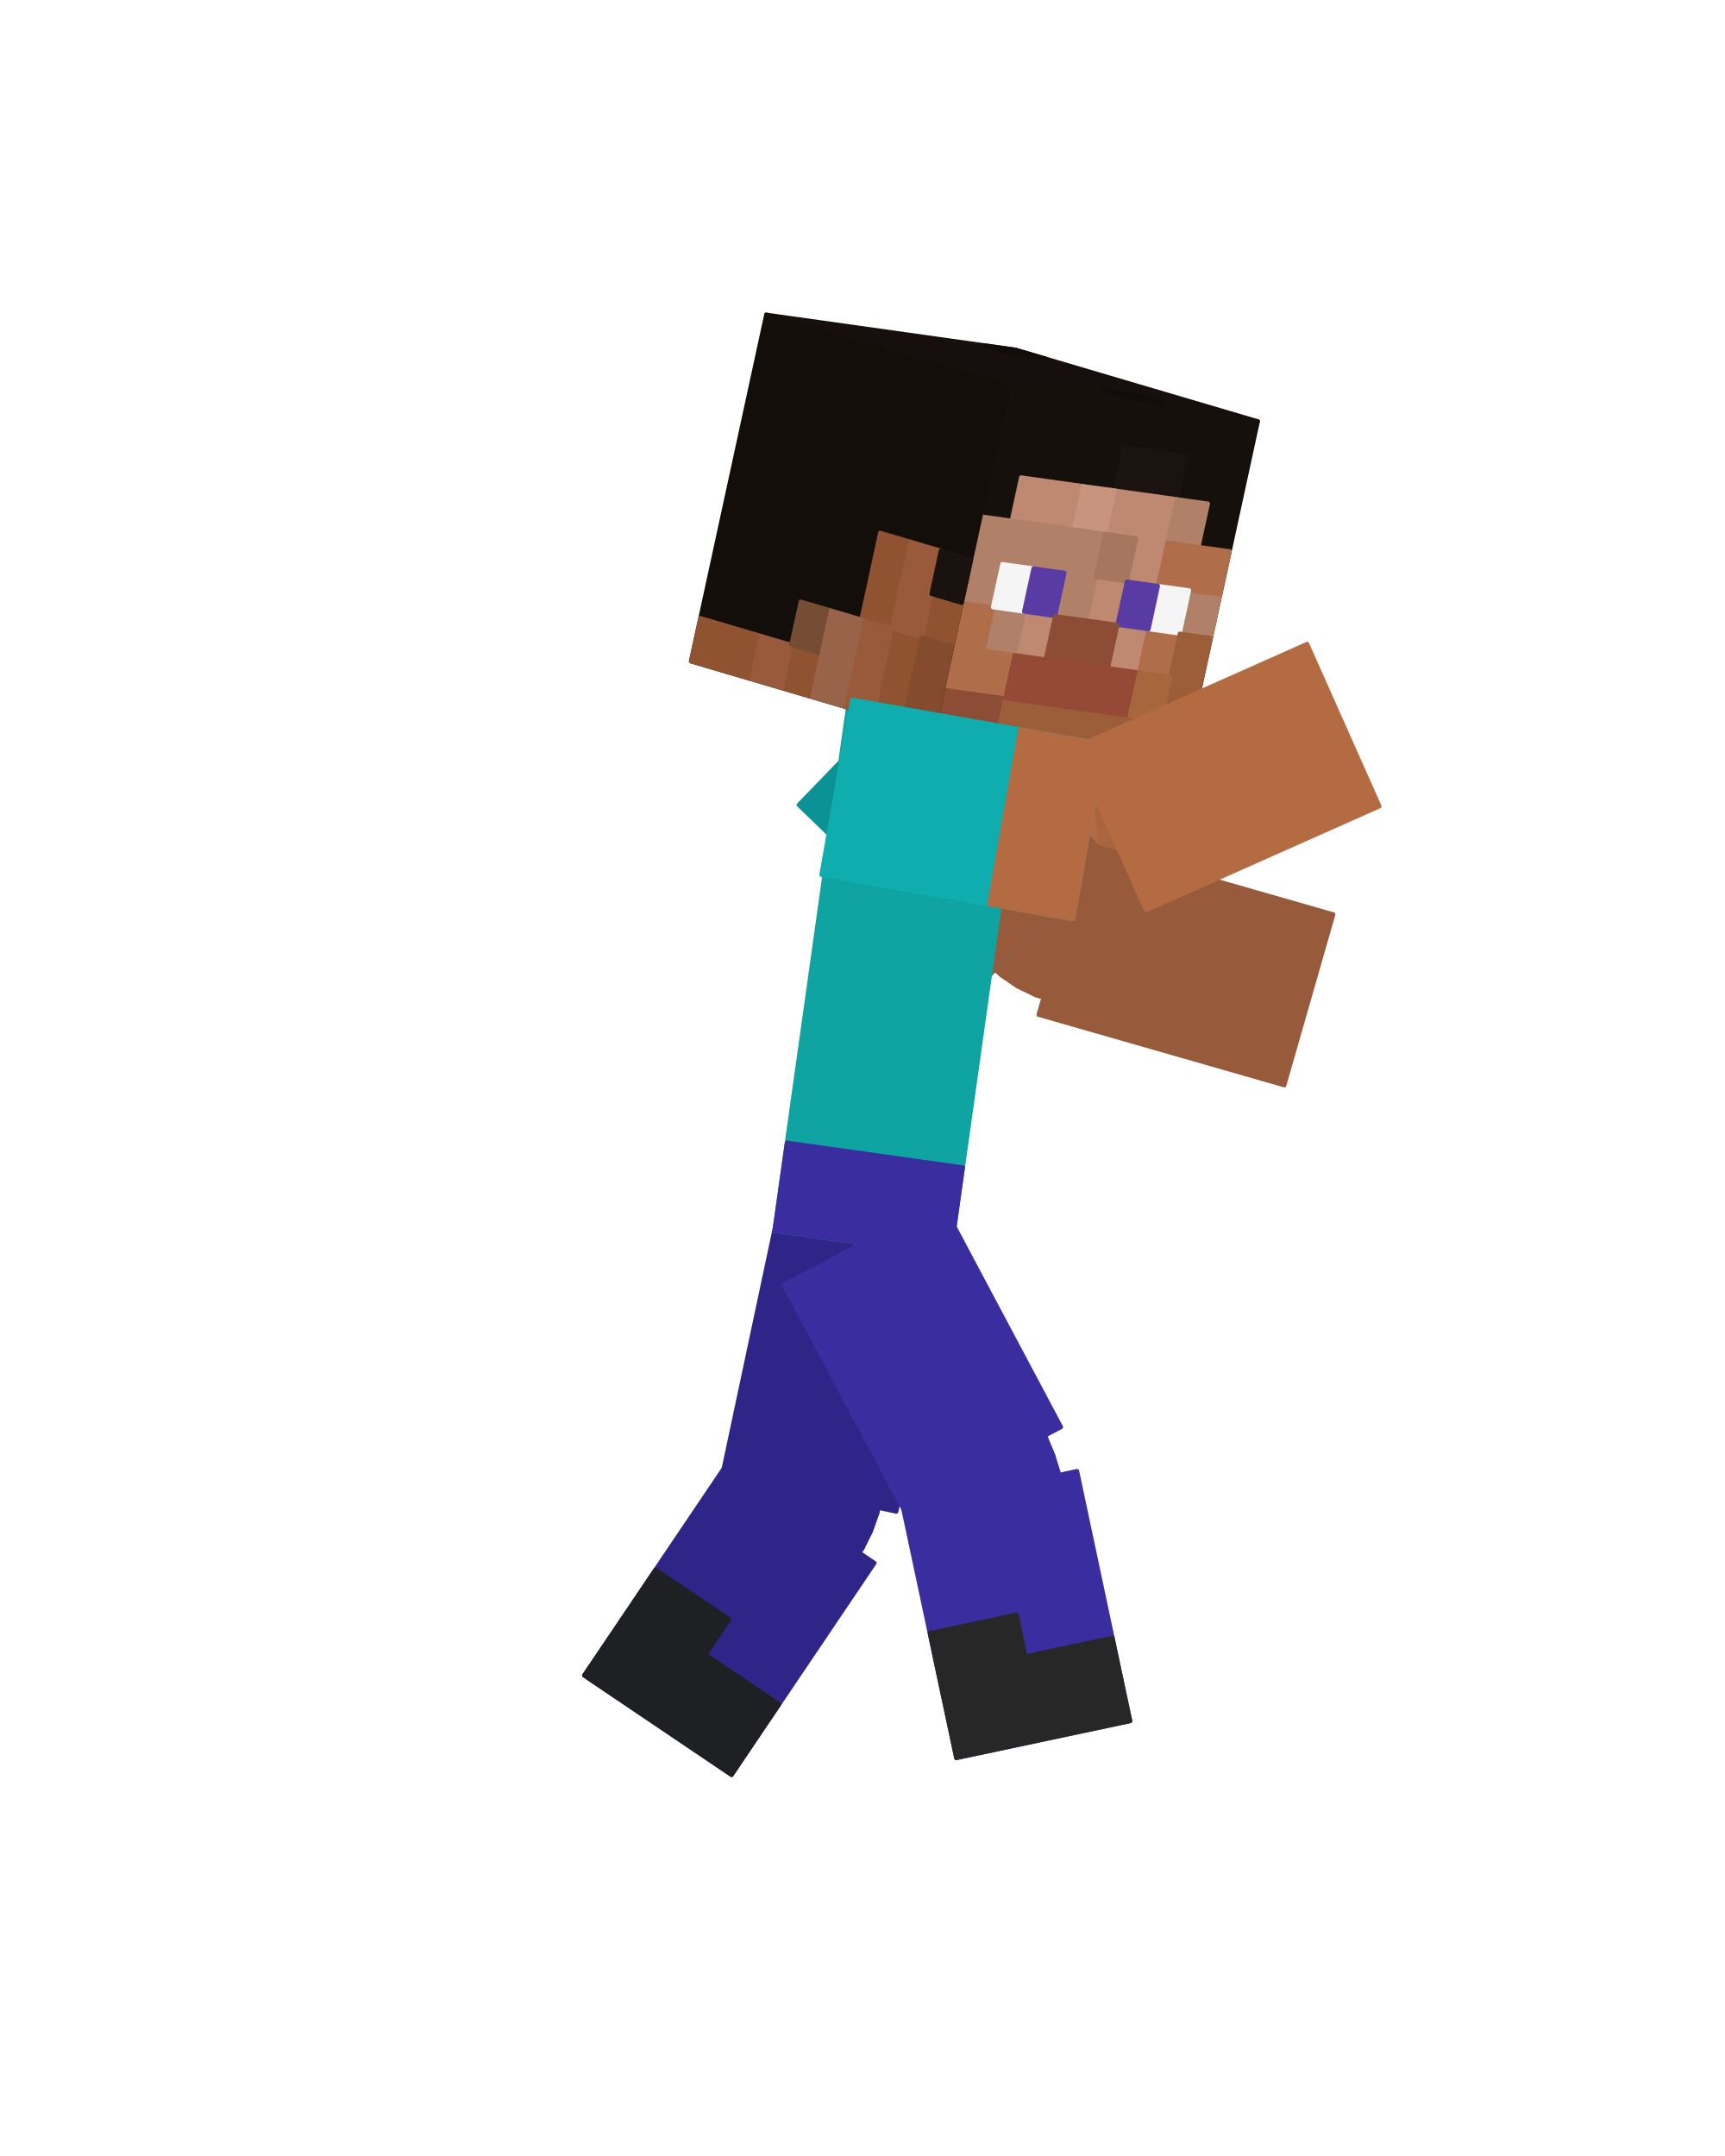
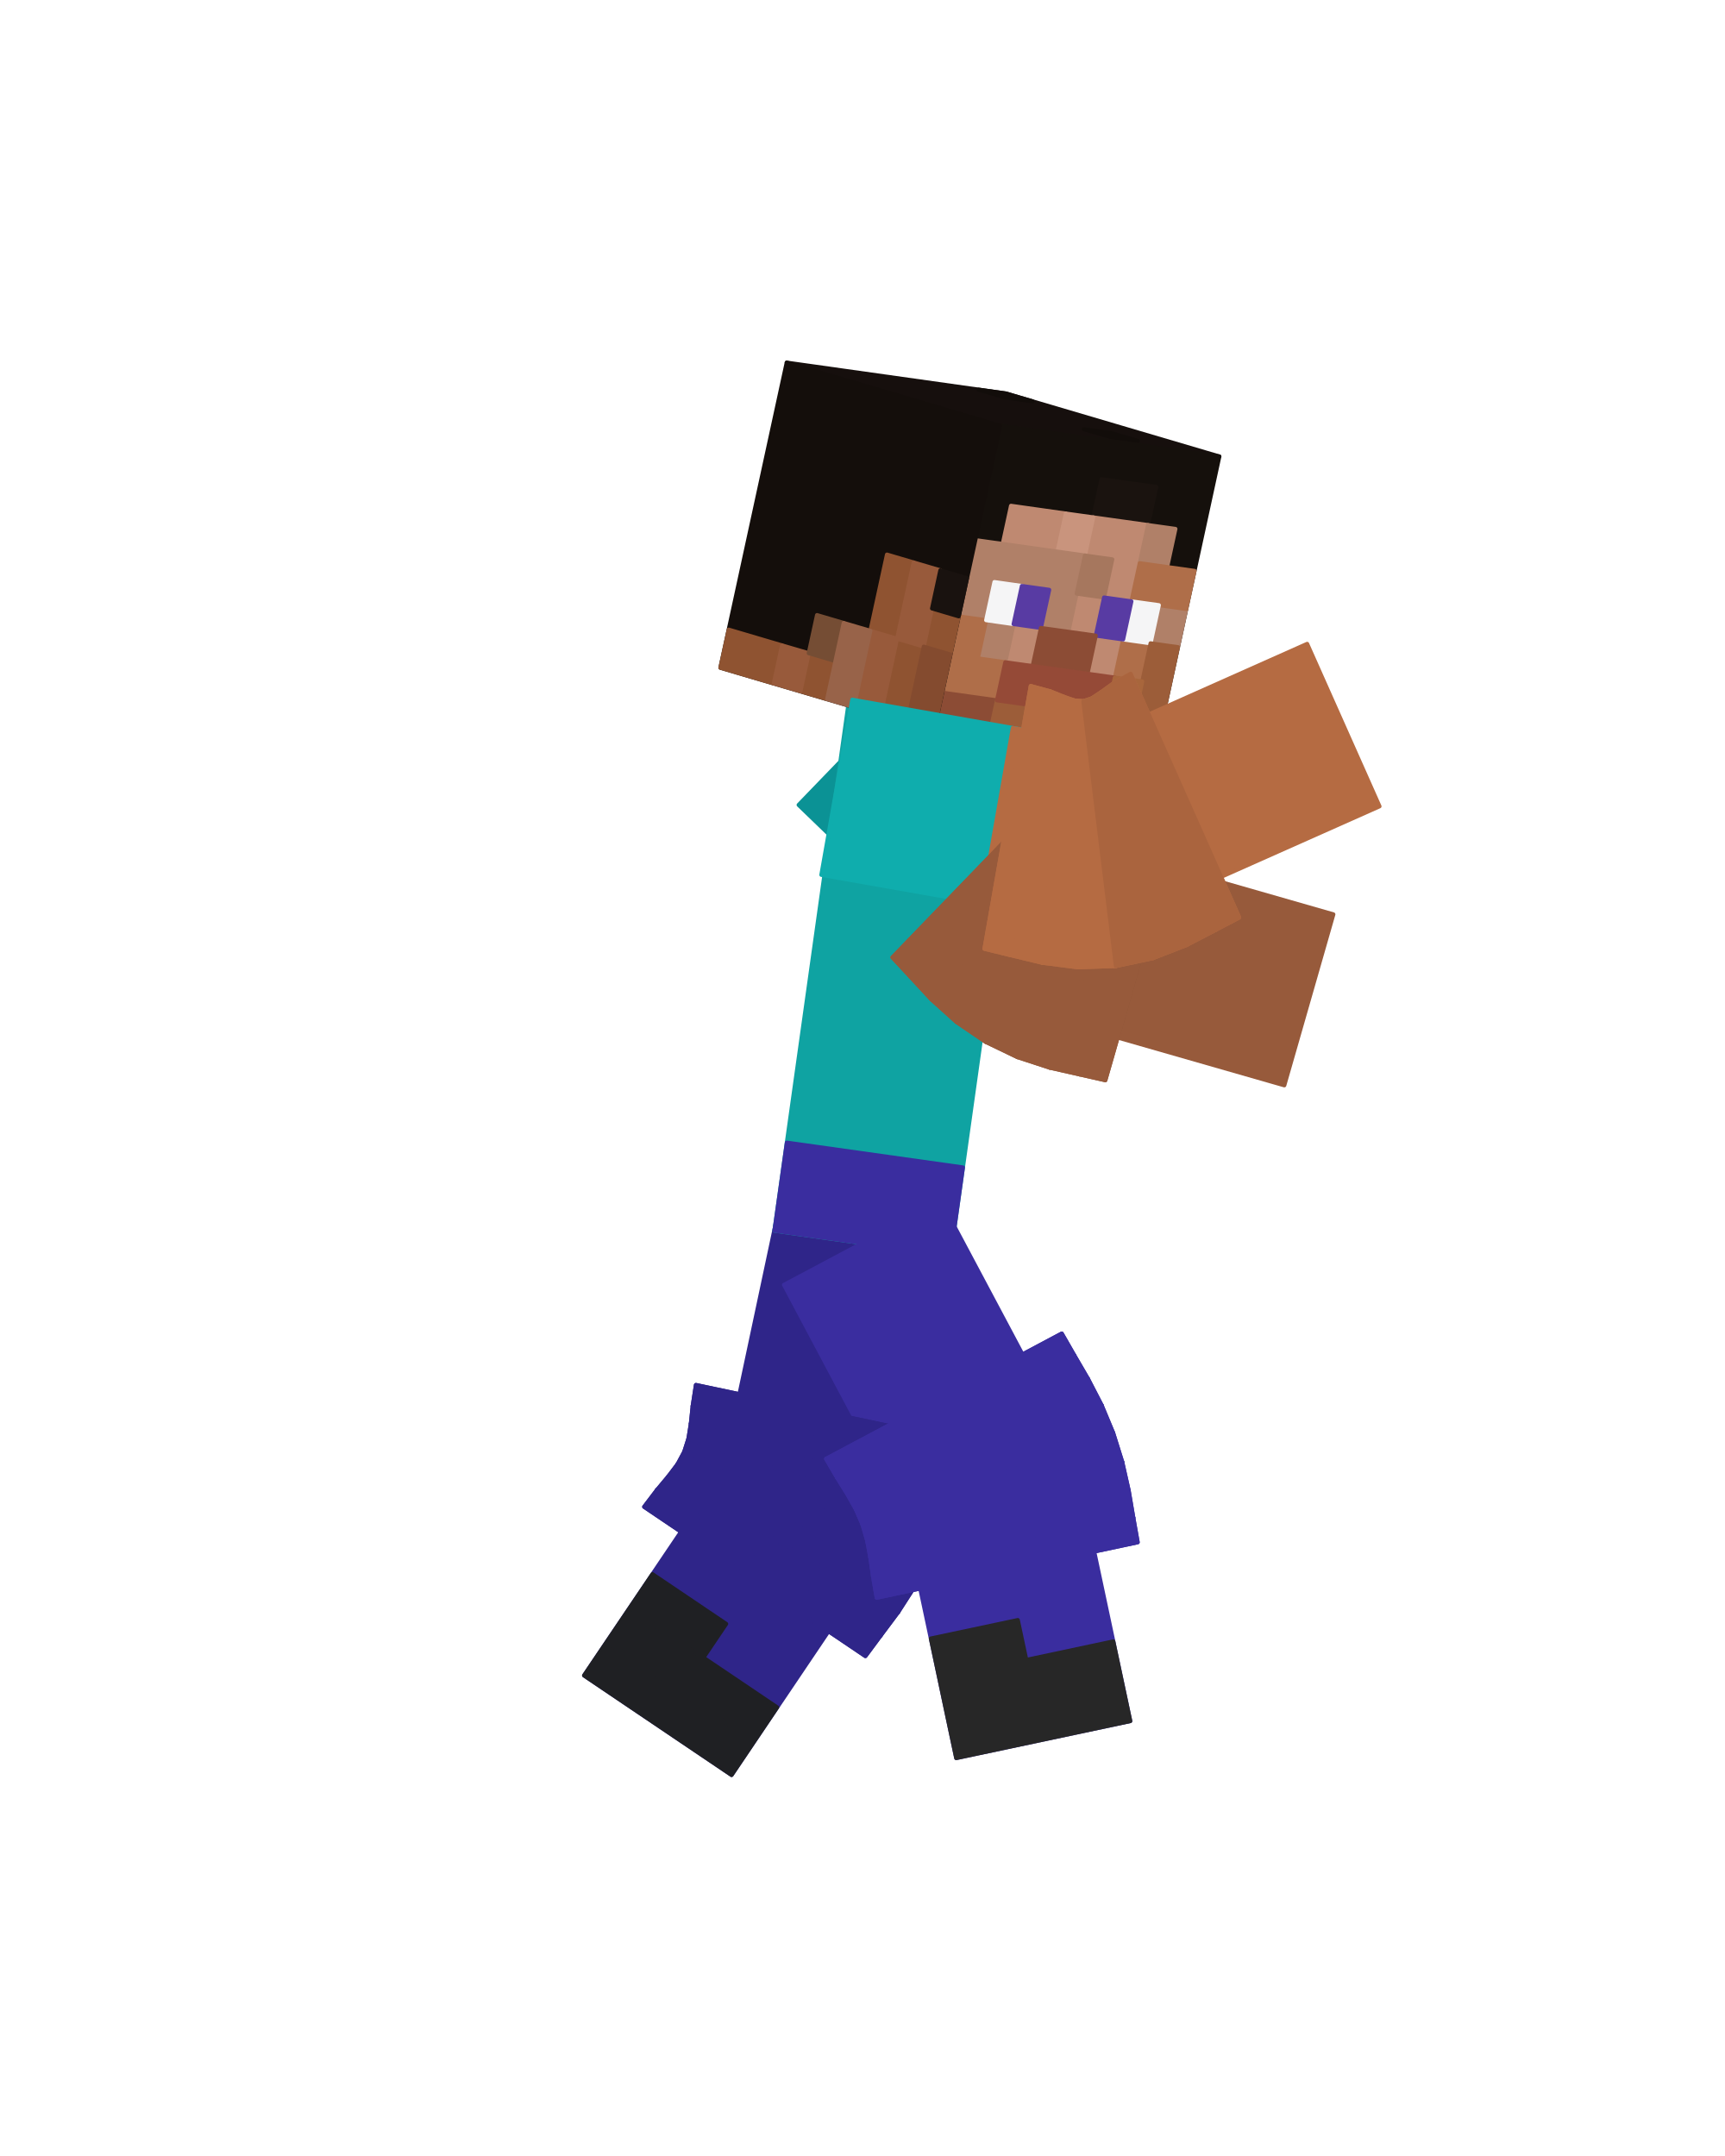
<svg xmlns="http://www.w3.org/2000/svg" viewBox="0 0 256 320" width="256" height="320" role="img" aria-labelledby="jump-fall-title">
  <g id="steve">
-     <g id="elbow-left" aria-label="Left elbow">
-       <g class="face" data-face="px">
-         <path fill="#975a3b" stroke="#975a3b" stroke-width=".6" stroke-linejoin="round" d="M157.39 124.34L143.09 139.16L144.64 140.83L158.63 125.72Z" />
-       </g>
-       <g class="face" data-face="px">
-         <path fill="#975a3b" stroke="#975a3b" stroke-width=".6" stroke-linejoin="round" d="M158.63 125.72L144.64 140.83L146.43 142.78L159.57 126.92Z" />
-       </g>
-       <g class="face" data-face="px">
-         <path fill="#975a3b" stroke="#975a3b" stroke-width=".6" stroke-linejoin="round" d="M159.57 126.92L146.43 142.78L148.56 144.71L160.42 127.87Z" />
-       </g>
-       <g class="face" data-face="px">
-         <path fill="#975a3b" stroke="#975a3b" stroke-width=".6" stroke-linejoin="round" d="M160.42 127.87L148.56 144.71L151.03 146.4L161.32 128.56Z" />
-       </g>
-       <g class="face" data-face="px">
-         <path fill="#8d5437" stroke="#8d5437" stroke-width=".6" stroke-linejoin="round" d="M161.32 128.56L151.03 146.4L153.72 147.69L162.38 129.01Z" />
-       </g>
-       <g class="face" data-face="px">
-         <path fill="#8d5437" stroke="#8d5437" stroke-width=".6" stroke-linejoin="round" d="M162.38 129.01L153.72 147.69L156.46 148.57L163.63 129.27Z" />
-       </g>
-       <g class="face" data-face="px">
-         <path fill="#8d5437" stroke="#8d5437" stroke-width=".6" stroke-linejoin="round" d="M163.63 129.27L156.46 148.57L159.04 149.15L165.13 129.48Z" />
-       </g>
-       <g class="face" data-face="px">
-         <path fill="#8d5437" stroke="#8d5437" stroke-width=".6" stroke-linejoin="round" d="M165.13 129.48L159.04 149.15L161.27 149.65L166.94 129.86Z" />
-       </g>
-       <g class="face" data-face="nx">
-         <path fill="#975a3b" stroke="#975a3b" stroke-width=".6" stroke-linejoin="round" d="M143.09 139.16L144.64 140.83L158.63 125.72L157.39 124.34Z" />
-       </g>
-       <g class="face" data-face="nx">
-         <path fill="#975a3b" stroke="#975a3b" stroke-width=".6" stroke-linejoin="round" d="M144.64 140.83L146.43 142.78L159.57 126.92L158.63 125.72Z" />
-       </g>
-       <g class="face" data-face="nx">
-         <path fill="#975a3b" stroke="#975a3b" stroke-width=".6" stroke-linejoin="round" d="M146.43 142.78L148.56 144.71L160.42 127.87L159.57 126.92Z" />
-       </g>
-       <g class="face" data-face="nx">
-         <path fill="#975a3b" stroke="#975a3b" stroke-width=".6" stroke-linejoin="round" d="M148.56 144.71L151.03 146.4L161.32 128.56L160.42 127.87Z" />
-       </g>
-       <g class="face" data-face="nx">
-         <path fill="#975a3b" stroke="#975a3b" stroke-width=".6" stroke-linejoin="round" d="M151.03 146.4L153.72 147.69L162.38 129.01L161.32 128.56Z" />
-       </g>
-       <g class="face" data-face="nx">
-         <path fill="#975a3b" stroke="#975a3b" stroke-width=".6" stroke-linejoin="round" d="M153.72 147.69L156.46 148.57L163.63 129.27L162.38 129.01Z" />
-       </g>
-       <g class="face" data-face="nx">
-         <path fill="#975a3b" stroke="#975a3b" stroke-width=".6" stroke-linejoin="round" d="M156.46 148.57L159.04 149.15L165.13 129.48L163.63 129.27Z" />
-       </g>
-       <g class="face" data-face="nx">
-         <path fill="#975a3b" stroke="#975a3b" stroke-width=".6" stroke-linejoin="round" d="M159.04 149.15L161.27 149.65L166.94 129.86L165.13 129.48Z" />
-       </g>
-     </g>
-     <g id="knee-left" aria-label="Left knee">
-       <g class="face" data-face="px">
-         <path fill="#2f2589" stroke="#2f2589" stroke-width=".6" stroke-linejoin="round" d="M131.55 217.31L111.41 213.02L111.12 214.9L131.19 219.51Z" />
-       </g>
-       <g class="face" data-face="px">
-         <path fill="#2f2589" stroke="#2f2589" stroke-width=".6" stroke-linejoin="round" d="M131.19 219.51L111.12 214.9L110.94 216.52L130.79 222Z" />
-       </g>
-       <g class="face" data-face="px">
-         <path fill="#2f2589" stroke="#2f2589" stroke-width=".6" stroke-linejoin="round" d="M130.79 222L110.94 216.52L110.7 217.94L130.17 224.63Z" />
-       </g>
-       <g class="face" data-face="px">
-         <path fill="#2f2589" stroke="#2f2589" stroke-width=".6" stroke-linejoin="round" d="M130.17 224.63L110.7 217.94L110.29 219.21L129.24 227.26Z" />
-       </g>
-       <g class="face" data-face="px">
-         <path fill="#2f2589" stroke="#2f2589" stroke-width=".6" stroke-linejoin="round" d="M129.24 227.26L110.29 219.21L109.66 220.39L128 229.75Z" />
-       </g>
-       <g class="face" data-face="px">
-         <path fill="#2f2589" stroke="#2f2589" stroke-width=".6" stroke-linejoin="round" d="M128 229.75L109.66 220.39L108.8 221.55L126.53 232.02Z" />
-       </g>
-       <g class="face" data-face="px">
-         <path fill="#2f2589" stroke="#2f2589" stroke-width=".6" stroke-linejoin="round" d="M126.53 232.02L108.8 221.55L107.76 222.8L125.02 234.04Z" />
-       </g>
-       <g class="face" data-face="px">
-         <path fill="#2f2589" stroke="#2f2589" stroke-width=".6" stroke-linejoin="round" d="M125.02 234.04L107.76 222.8L106.62 224.32L123.69 235.83Z" />
-       </g>
-       <g class="face" data-face="nx">
-         <path fill="#2f2589" stroke="#2f2589" stroke-width=".6" stroke-linejoin="round" d="M111.12 214.9L110.94 216.52L130.79 222L131.19 219.51Z" />
-       </g>
-       <g class="face" data-face="nx">
-         <path fill="#2f2589" stroke="#2f2589" stroke-width=".6" stroke-linejoin="round" d="M110.94 216.52L110.7 217.94L130.17 224.63L130.79 222Z" />
-       </g>
-       <g class="face" data-face="nx">
-         <path fill="#2f2589" stroke="#2f2589" stroke-width=".6" stroke-linejoin="round" d="M110.7 217.94L110.29 219.21L129.24 227.26L130.17 224.63Z" />
-       </g>
-       <g class="face" data-face="nx">
-         <path fill="#2f2589" stroke="#2f2589" stroke-width=".6" stroke-linejoin="round" d="M110.29 219.21L109.66 220.39L128 229.75L129.24 227.26Z" />
-       </g>
-       <g class="face" data-face="nx">
-         <path fill="#2f2589" stroke="#2f2589" stroke-width=".6" stroke-linejoin="round" d="M109.66 220.39L108.8 221.55L126.53 232.02L128 229.75Z" />
-       </g>
-       <g class="face" data-face="nx">
-         <path fill="#2f2589" stroke="#2f2589" stroke-width=".6" stroke-linejoin="round" d="M108.8 221.55L107.76 222.8L125.02 234.04L126.53 232.02Z" />
-       </g>
-       <g class="face" data-face="nx">
-         <path fill="#2f2589" stroke="#2f2589" stroke-width=".6" stroke-linejoin="round" d="M107.76 222.8L106.62 224.32L123.69 235.83L125.02 234.04Z" />
-       </g>
-       <g class="face" data-face="nx">
-         <path fill="#2f2589" stroke="#2f2589" stroke-width=".6" stroke-linejoin="round" d="M111.41 213.02L111.12 214.9L131.19 219.51L131.55 217.31Z" />
-       </g>
-     </g>
-     <g id="knee-right" aria-label="Right knee">
-       <g class="face" data-face="px">
-         <path fill="#3a2d9f" stroke="#3a2d9f" stroke-width=".6" stroke-linejoin="round" d="M151.81 207.35L133.63 217.01L134.6 218.69L152.9 209.24Z" />
-       </g>
-       <g class="face" data-face="px">
-         <path fill="#3a2d9f" stroke="#3a2d9f" stroke-width=".6" stroke-linejoin="round" d="M152.9 209.24L134.6 218.69L135.52 220.17L154.11 211.31Z" />
-       </g>
-       <g class="face" data-face="px">
-         <path fill="#3a2d9f" stroke="#3a2d9f" stroke-width=".6" stroke-linejoin="round" d="M154.11 211.31L135.52 220.17L136.31 221.58L155.27 213.55Z" />
-       </g>
-       <g class="face" data-face="px">
-         <path fill="#3a2d9f" stroke="#3a2d9f" stroke-width=".6" stroke-linejoin="round" d="M155.27 213.55L136.31 221.58L136.92 222.99L156.27 215.94Z" />
-       </g>
-       <g class="face" data-face="px">
-         <path fill="#3a2d9f" stroke="#3a2d9f" stroke-width=".6" stroke-linejoin="round" d="M156.27 215.94L136.92 222.99L137.35 224.46L157.04 218.42Z" />
-       </g>
-       <g class="face" data-face="px">
-         <path fill="#3a2d9f" stroke="#3a2d9f" stroke-width=".6" stroke-linejoin="round" d="M157.04 218.42L137.35 224.46L137.66 226.04L157.59 220.88Z" />
-       </g>
-       <g class="face" data-face="px">
-         <path fill="#3a2d9f" stroke="#3a2d9f" stroke-width=".6" stroke-linejoin="round" d="M157.59 220.88L137.66 226.04L137.91 227.76L157.99 223.24Z" />
-       </g>
-       <g class="face" data-face="px">
-         <path fill="#3a2d9f" stroke="#3a2d9f" stroke-width=".6" stroke-linejoin="round" d="M157.99 223.24L137.91 227.76L138.24 229.68L158.38 225.39Z" />
-       </g>
-       <g class="face" data-face="nx">
-         <path fill="#3a2d9f" stroke="#3a2d9f" stroke-width=".6" stroke-linejoin="round" d="M133.63 217.01L134.6 218.69L152.9 209.24L151.81 207.35Z" />
-       </g>
-       <g class="face" data-face="nx">
-         <path fill="#3a2d9f" stroke="#3a2d9f" stroke-width=".6" stroke-linejoin="round" d="M134.6 218.69L135.52 220.17L154.11 211.31L152.9 209.24Z" />
-       </g>
-       <g class="face" data-face="nx">
-         <path fill="#3a2d9f" stroke="#3a2d9f" stroke-width=".6" stroke-linejoin="round" d="M135.52 220.17L136.31 221.58L155.27 213.55L154.11 211.31Z" />
-       </g>
-       <g class="face" data-face="nx">
-         <path fill="#3a2d9f" stroke="#3a2d9f" stroke-width=".6" stroke-linejoin="round" d="M136.31 221.58L136.92 222.99L156.27 215.94L155.27 213.55Z" />
-       </g>
-       <g class="face" data-face="nx">
-         <path fill="#3a2d9f" stroke="#3a2d9f" stroke-width=".6" stroke-linejoin="round" d="M136.92 222.99L137.35 224.46L157.04 218.42L156.27 215.94Z" />
-       </g>
-       <g class="face" data-face="nx">
-         <path fill="#3a2d9f" stroke="#3a2d9f" stroke-width=".6" stroke-linejoin="round" d="M137.35 224.46L137.66 226.04L157.59 220.88L157.04 218.42Z" />
-       </g>
-       <g class="face" data-face="nx">
-         <path fill="#3a2d9f" stroke="#3a2d9f" stroke-width=".6" stroke-linejoin="round" d="M137.66 226.04L137.91 227.76L157.99 223.24L157.59 220.88Z" />
-       </g>
-       <g class="face" data-face="nx">
-         <path fill="#3a2d9f" stroke="#3a2d9f" stroke-width=".6" stroke-linejoin="round" d="M137.91 227.76L138.24 229.68L158.38 225.39L157.99 223.24Z" />
-       </g>
-     </g>
-     <g id="elbow-right" aria-label="Right elbow">
-       <g class="face" data-face="px">
-         <path fill="#b56b42" stroke="#b56b42" stroke-width=".6" stroke-linejoin="round" d="M156.85 112.15L153.27 132.43L155.54 132.99L158.59 112.63Z" />
-       </g>
-       <g class="face" data-face="px">
-         <path fill="#b56b42" stroke="#b56b42" stroke-width=".6" stroke-linejoin="round" d="M158.59 112.63L155.54 132.99L158.23 133.65L159.91 113.13Z" />
-       </g>
-       <g class="face" data-face="px">
-         <path fill="#b56b42" stroke="#b56b42" stroke-width=".6" stroke-linejoin="round" d="M159.91 113.13L158.23 133.65L161.26 134.05L160.99 113.46Z" />
-       </g>
-       <g class="face" data-face="px">
-         <path fill="#b56b42" stroke="#b56b42" stroke-width=".6" stroke-linejoin="round" d="M160.99 113.46L161.26 134.05L164.44 133.95L161.93 113.51Z" />
-       </g>
-       <g class="face" data-face="px">
-         <path fill="#b56b42" stroke="#b56b42" stroke-width=".6" stroke-linejoin="round" d="M161.93 113.51L164.44 133.95L167.55 133.28L162.83 113.23Z" />
-       </g>
-       <g class="face" data-face="px">
-         <path fill="#b56b42" stroke="#b56b42" stroke-width=".6" stroke-linejoin="round" d="M162.83 113.23L167.55 133.28L170.39 132.16L163.79 112.65Z" />
-       </g>
-       <g class="face" data-face="px">
-         <path fill="#b56b42" stroke="#b56b42" stroke-width=".6" stroke-linejoin="round" d="M163.79 112.65L170.39 132.16L172.85 130.86L164.95 111.85Z" />
-       </g>
-       <g class="face" data-face="px">
-         <path fill="#b56b42" stroke="#b56b42" stroke-width=".6" stroke-linejoin="round" d="M164.95 111.85L172.85 130.86L174.91 129.78L166.53 110.97Z" />
-       </g>
-       <g class="face" data-face="nx">
-         <path fill="#b56b42" stroke="#b56b42" stroke-width=".6" stroke-linejoin="round" d="M153.27 132.43L155.54 132.99L158.59 112.63L156.85 112.15Z" />
-       </g>
-       <g class="face" data-face="nx">
-         <path fill="#b56b42" stroke="#b56b42" stroke-width=".6" stroke-linejoin="round" d="M155.54 132.99L158.23 133.65L159.91 113.13L158.59 112.63Z" />
-       </g>
-       <g class="face" data-face="nx">
-         <path fill="#b56b42" stroke="#b56b42" stroke-width=".6" stroke-linejoin="round" d="M158.23 133.65L161.26 134.05L160.99 113.46L159.91 113.13Z" />
-       </g>
-       <g class="face" data-face="nx">
-         <path fill="#b56b42" stroke="#b56b42" stroke-width=".6" stroke-linejoin="round" d="M161.26 134.05L164.44 133.95L161.93 113.51L160.99 113.46Z" />
-       </g>
-       <g class="face" data-face="nx">
-         <path fill="#aa643e" stroke="#aa643e" stroke-width=".6" stroke-linejoin="round" d="M164.44 133.95L167.55 133.28L162.83 113.23L161.93 113.51Z" />
-       </g>
-       <g class="face" data-face="nx">
-         <path fill="#aa643e" stroke="#aa643e" stroke-width=".6" stroke-linejoin="round" d="M167.55 133.28L170.39 132.16L163.79 112.65L162.83 113.23Z" />
-       </g>
-       <g class="face" data-face="nx">
-         <path fill="#aa643e" stroke="#aa643e" stroke-width=".6" stroke-linejoin="round" d="M170.39 132.16L172.85 130.86L164.95 111.85L163.79 112.65Z" />
-       </g>
-       <g class="face" data-face="nx">
-         <path fill="#aa643e" stroke="#aa643e" stroke-width=".6" stroke-linejoin="round" d="M172.85 130.86L174.91 129.78L166.53 110.97L164.95 111.85Z" />
-       </g>
-     </g>
    <g id="arm-left" aria-label="Left upper arm">
      <g class="face" data-face="nx">
-         <path fill="#0b9295" stroke="#0b9295" stroke-width=".6" stroke-linejoin="round" d="M118.52 119.47L136.86 100.48L164.16 126.84L145.82 145.83Z" />
-         <path fill="#975a3b" stroke="#975a3b" stroke-width=".6" stroke-linejoin="round" d="M136.72 137.04L155.06 118.05L159.61 122.45L141.27 141.44ZM141.27 141.44L159.61 122.45L164.16 126.84L145.82 145.83Z" />
+         <path fill="#0b9295" stroke="#0b9295" stroke-width=".6" stroke-linejoin="round" d="M118.52 119.47L136.86 100.48L162.97 125.69L144.63 144.68Z" />
+         <path fill="#975a3b" stroke="#975a3b" stroke-width=".6" stroke-linejoin="round" d="M135.93 136.28L154.27 117.29L158.62 121.49L140.28 140.48ZM140.28 140.48L158.62 121.49L162.97 125.69L144.63 144.68Z" />
      </g>
    </g>
    <g id="forearm-left" aria-label="Left forearm">
      <g class="face" data-face="nx">
-         <path fill="#975a3b" stroke="#975a3b" stroke-width=".6" stroke-linejoin="round" d="M154.12 150.62L161.4 125.25L197.88 135.71L190.6 161.09Z" />
+         <path fill="#975a3b" stroke="#975a3b" stroke-width=".6" stroke-linejoin="round" d="M155.71 151.08L162.99 125.7L197.88 135.71L190.6 161.09Z" />
      </g>
    </g>
    <g id="leg-left" aria-label="Left thigh">
      <g class="face" data-face="nx">
-         <path fill="#2f2589" stroke="#2f2589" stroke-width=".6" stroke-linejoin="round" d="M115.09 181.76L140.91 187.24L133.02 224.37L107.2 218.88Z" />
+         <path fill="#2f2589" stroke="#2f2589" stroke-width=".6" stroke-linejoin="round" d="M115.09 181.76L140.91 187.24L133.36 222.75L107.54 217.26Z" />
      </g>
    </g>
    <g id="shin-left" aria-label="Left shin">
      <g class="face" data-face="nx">
-         <path fill="#2f2589" stroke="#2f2589" stroke-width=".6" stroke-linejoin="round" d="M107.9 217.22L129.79 231.98L108.57 263.45L86.68 248.68Z" />
-         <path fill="#1f2023" stroke="#1f2023" stroke-width=".6" stroke-linejoin="round" d="M97.29 232.95L108.23 240.33L104.7 245.58L93.75 238.2ZM93.75 238.2L115.64 252.96L112.1 258.2L90.22 243.44ZM90.22 243.44L112.1 258.2L108.57 263.45L86.68 248.68Z" />
+         <path fill="#2f2589" stroke="#2f2589" stroke-width=".6" stroke-linejoin="round" d="M106.98 218.59L128.86 233.35L108.57 263.45L86.68 248.68Z" />
+         <path fill="#1f2023" stroke="#1f2023" stroke-width=".6" stroke-linejoin="round" d="M96.83 233.64L107.77 241.02L104.39 246.03L93.45 238.65ZM93.45 238.65L115.33 253.41L111.95 258.43L90.06 243.67ZM90.06 243.67L111.95 258.43L108.57 263.45L86.68 248.68Z" />
      </g>
    </g>
    <g id="torso" aria-label="Torso">
      <g class="face" data-face="nx">
        <path fill="#0fa3a2" stroke="#0fa3a2" stroke-width=".6" stroke-linejoin="round" d="M125.95 104.23L152.09 107.91L141.07 186.34L114.93 182.66Z" />
        <path fill="#3a2d9f" stroke="#3a2d9f" stroke-width=".6" stroke-linejoin="round" d="M116.77 169.59L142.91 173.27L141.99 179.8L115.85 176.13ZM115.85 176.13L141.99 179.8L141.07 186.34L114.93 182.66Z" />
      </g>
    </g>
    <g id="head" aria-label="Head">
      <g class="face" data-face="top">
-         <path fill="#160f0d" stroke="#160f0d" stroke-width=".6" stroke-linejoin="round" d="M113.71 46.7L150.68 51.9L186.68 62.53L149.71 57.33Z" />
-         <path fill="#120d0a" stroke="#120d0a" stroke-width=".6" stroke-linejoin="round" d="M146.06 51.25L150.68 51.9L155.18 53.22L150.56 52.58ZM163.82 57.92L168.44 58.57L172.94 59.9L168.32 59.25Z" />
+         <path fill="#160f0d" stroke="#160f0d" stroke-width=".6" stroke-linejoin="round" d="M116.75 53.82L149.28 58.4L180.96 67.75L148.43 63.18Z" />
+         <path fill="#120d0a" stroke="#120d0a" stroke-width=".6" stroke-linejoin="round" d="M145.21 57.83L149.28 58.4L153.24 59.57L149.17 58.99ZM160.84 63.7L164.91 64.27L168.87 65.44L164.8 64.87Z" />
      </g>
      <g class="face" data-face="front">
-         <path fill="#15100c" stroke="#15100c" stroke-width=".6" stroke-linejoin="round" d="M149.71 57.33L186.68 62.53L175.51 113.99L138.54 108.79Z" />
-         <path fill="#1a130f" stroke="#1a130f" stroke-width=".6" stroke-linejoin="round" d="M166.8 66.36L176.04 67.66L174.65 74.09L165.4 72.79Z" />
-         <path fill="#bf8971" stroke="#bf8971" stroke-width=".6" stroke-linejoin="round" d="M151.54 70.85L160.78 72.15L159.38 78.58L150.14 77.28ZM165.4 72.79L174.65 74.09L173.25 80.53L164.01 79.23ZM168.63 79.88L173.25 80.53L171.85 86.96L167.23 86.31ZM162.61 85.66L167.23 86.31L165.83 92.74L161.21 92.09ZM151.97 90.79L156.59 91.44L155.19 97.87L150.57 97.22ZM165.83 92.74L170.46 93.39L169.06 99.82L164.44 99.17Z" />
-         <path fill="#c9947d" stroke="#c9947d" stroke-width=".6" stroke-linejoin="round" d="M160.78 72.15L165.4 72.79L164.01 79.23L159.38 78.58Z" />
-         <path fill="#b08068" stroke="#b08068" stroke-width=".6" stroke-linejoin="round" d="M174.65 74.09L179.27 74.74L177.87 81.18L173.25 80.53ZM145.52 76.63L164.01 79.23L162.61 85.66L144.12 83.06ZM144.12 83.06L148.75 83.71L147.35 90.14L142.73 89.49ZM157.99 85.01L162.61 85.66L161.21 92.09L156.59 91.44ZM176.47 87.61L181.1 88.26L179.7 94.69L175.08 94.04ZM147.35 90.14L151.97 90.79L150.57 97.22L145.95 96.57Z" />
-         <path fill="#a6775e" stroke="#a6775e" stroke-width=".6" stroke-linejoin="round" d="M164.01 79.23L168.63 79.88L167.23 86.31L162.61 85.66Z" />
-         <path fill="#af6e49" stroke="#af6e49" stroke-width=".6" stroke-linejoin="round" d="M173.25 80.53L182.49 81.82L181.1 88.26L171.85 86.96ZM142.73 89.49L147.35 90.14L145.95 96.57L141.33 95.93ZM170.46 93.39L175.08 94.04L173.68 100.47L169.06 99.82ZM141.33 95.93L150.57 97.22L149.18 103.66L139.93 102.36Z" />
-         <path fill="#f5f5f6" stroke="#f5f5f6" stroke-width=".6" stroke-linejoin="round" d="M148.75 83.71L153.37 84.36L151.97 90.79L147.35 90.14ZM171.85 86.96L176.47 87.61L175.08 94.04L170.46 93.39Z" />
-         <path fill="#583ba3" stroke="#583ba3" stroke-width=".6" stroke-linejoin="round" d="M153.37 84.36L157.99 85.01L156.59 91.44L151.97 90.79ZM167.23 86.31L171.85 86.96L170.46 93.39L165.83 92.74Z" />
-         <path fill="#8c4c35" stroke="#8c4c35" stroke-width=".6" stroke-linejoin="round" d="M156.59 91.44L165.83 92.74L164.44 99.17L155.19 97.87ZM139.93 102.36L149.18 103.66L147.78 110.09L138.54 108.79Z" />
-         <path fill="#9c5d39" stroke="#9c5d39" stroke-width=".6" stroke-linejoin="round" d="M175.08 94.04L179.7 94.69L178.3 101.12L173.68 100.47ZM173.68 100.47L178.3 101.12L176.91 107.55L172.28 106.9ZM149.18 103.66L176.91 107.55L175.51 113.99L147.78 110.09Z" />
-         <path fill="#954a37" stroke="#954a37" stroke-width=".6" stroke-linejoin="round" d="M150.57 97.22L169.06 99.82L167.66 106.25L149.18 103.66Z" />
-         <path fill="#a8663c" stroke="#a8663c" stroke-width=".6" stroke-linejoin="round" d="M169.06 99.82L173.68 100.47L172.28 106.9L167.66 106.25Z" />
-       </g>
-       <g class="face" data-face="nx">
-         <path fill="#140e0b" stroke="#140e0b" stroke-width=".6" stroke-linejoin="round" d="M113.71 46.7L149.71 57.33L138.54 108.79L102.54 98.16Z" />
-         <path fill="#8f5331" stroke="#8f5331" stroke-width=".6" stroke-linejoin="round" d="M130.62 79.07L135.12 80.4L133.73 86.83L129.23 85.51ZM129.23 85.51L133.73 86.83L132.33 93.27L127.83 91.94ZM138.23 88.16L142.73 89.49L141.33 95.93L136.83 94.6ZM132.33 93.27L136.83 94.6L135.43 101.03L130.93 99.7ZM103.93 91.72L112.93 94.38L111.54 100.81L102.54 98.16ZM117.43 95.71L121.93 97.04L120.54 103.47L116.04 102.14ZM130.93 99.7L135.43 101.03L134.04 107.46L129.54 106.13Z" />
-         <path fill="#985a3b" stroke="#985a3b" stroke-width=".6" stroke-linejoin="round" d="M135.12 80.4L139.62 81.73L138.23 88.16L133.73 86.83ZM133.73 86.83L138.23 88.16L136.83 94.6L132.33 93.27ZM127.83 91.94L132.33 93.27L130.93 99.7L126.43 98.37ZM112.93 94.38L117.43 95.71L116.04 102.14L111.54 100.81ZM126.43 98.37L130.93 99.7L129.54 106.13L125.04 104.8Z" />
-         <path fill="#19120f" stroke="#19120f" stroke-width=".6" stroke-linejoin="round" d="M139.62 81.73L144.12 83.06L142.73 89.49L138.23 88.16Z" />
-         <path fill="#754d34" stroke="#754d34" stroke-width=".6" stroke-linejoin="round" d="M118.83 89.28L123.33 90.61L121.93 97.04L117.43 95.71Z" />
-         <path fill="#986349" stroke="#986349" stroke-width=".6" stroke-linejoin="round" d="M123.33 90.61L127.83 91.94L126.43 98.37L121.93 97.04ZM121.93 97.04L126.43 98.37L125.04 104.8L120.54 103.47Z" />
-         <path fill="#844b2f" stroke="#844b2f" stroke-width=".6" stroke-linejoin="round" d="M136.83 94.6L141.33 95.93L139.93 102.36L135.43 101.03ZM135.43 101.03L139.93 102.36L138.54 108.79L134.04 107.46Z" />
+         <path fill="#15100c" stroke="#15100c" stroke-width=".6" stroke-linejoin="round" d="M148.43 63.18L180.96 67.75L171.13 113.04L138.6 108.46Z" />
+         <path fill="#1a130f" stroke="#1a130f" stroke-width=".6" stroke-linejoin="round" d="M163.47 71.13L171.6 72.27L170.37 77.93L162.24 76.79Z" />
+         <path fill="#bf8971" stroke="#bf8971" stroke-width=".6" stroke-linejoin="round" d="M150.04 75.07L158.17 76.22L156.94 81.88L148.81 80.73ZM162.24 76.79L170.37 77.93L169.14 83.59L161.01 82.45ZM165.07 83.02L169.14 83.59L167.91 89.25L163.85 88.68ZM159.78 88.11L163.85 88.68L162.62 94.34L158.55 93.77ZM150.42 92.63L154.48 93.2L153.25 98.86L149.19 98.29ZM162.62 94.34L166.68 94.91L165.45 100.57L161.39 100Z" />
+         <path fill="#c9947d" stroke="#c9947d" stroke-width=".6" stroke-linejoin="round" d="M158.17 76.22L162.24 76.79L161.01 82.45L156.94 81.88Z" />
+         <path fill="#b08068" stroke="#b08068" stroke-width=".6" stroke-linejoin="round" d="M170.37 77.93L174.44 78.5L173.21 84.16L169.14 83.59ZM144.74 80.16L161.01 82.45L159.78 88.11L143.51 85.82ZM143.51 85.82L147.58 86.39L146.35 92.05L142.28 91.48ZM155.71 87.54L159.78 88.11L158.55 93.77L154.48 93.2ZM171.98 89.82L176.05 90.39L174.82 96.05L170.75 95.48ZM146.35 92.05L150.42 92.63L149.19 98.29L145.12 97.71Z" />
+         <path fill="#a6775e" stroke="#a6775e" stroke-width=".6" stroke-linejoin="round" d="M161.01 82.45L165.07 83.02L163.85 88.68L159.78 88.11Z" />
+         <path fill="#af6e49" stroke="#af6e49" stroke-width=".6" stroke-linejoin="round" d="M169.14 83.59L177.28 84.73L176.05 90.39L167.91 89.25ZM142.28 91.48L146.35 92.05L145.12 97.71L141.05 97.14ZM166.68 94.91L170.75 95.48L169.52 101.14L165.45 100.57ZM141.05 97.14L149.19 98.29L147.96 103.95L139.82 102.8Z" />
+         <path fill="#f5f5f6" stroke="#f5f5f6" stroke-width=".6" stroke-linejoin="round" d="M147.58 86.39L151.65 86.97L150.42 92.63L146.35 92.05ZM167.91 89.25L171.98 89.82L170.75 95.48L166.68 94.91Z" />
+         <path fill="#583ba3" stroke="#583ba3" stroke-width=".6" stroke-linejoin="round" d="M151.65 86.97L155.71 87.54L154.48 93.2L150.42 92.63ZM163.85 88.68L167.91 89.25L166.68 94.91L162.62 94.34Z" />
+         <path fill="#8c4c35" stroke="#8c4c35" stroke-width=".6" stroke-linejoin="round" d="M154.48 93.2L162.62 94.34L161.39 100L153.25 98.86ZM139.82 102.8L147.96 103.95L146.73 109.61L138.6 108.46Z" />
+         <path fill="#9c5d39" stroke="#9c5d39" stroke-width=".6" stroke-linejoin="round" d="M170.75 95.48L174.82 96.05L173.59 101.72L169.52 101.14ZM169.52 101.14L173.59 101.72L172.36 107.38L168.29 106.8ZM147.96 103.95L172.36 107.38L171.13 113.04L146.73 109.61Z" />
+         <path fill="#954a37" stroke="#954a37" stroke-width=".6" stroke-linejoin="round" d="M149.19 98.29L165.45 100.57L164.23 106.23L147.96 103.95Z" />
+         <path fill="#a8663c" stroke="#a8663c" stroke-width=".6" stroke-linejoin="round" d="M165.45 100.57L169.52 101.14L168.29 106.8L164.23 106.23Z" />
+       </g>
+       <g class="face" data-face="nx">
+         <path fill="#140e0b" stroke="#140e0b" stroke-width=".6" stroke-linejoin="round" d="M116.75 53.82L148.43 63.18L138.6 108.46L106.91 99.11Z" />
+         <path fill="#8f5331" stroke="#8f5331" stroke-width=".6" stroke-linejoin="round" d="M131.63 82.31L135.59 83.48L134.36 89.14L130.4 87.97ZM130.4 87.97L134.36 89.14L133.13 94.8L129.17 93.63ZM138.32 90.31L142.28 91.48L141.05 97.14L137.09 95.97ZM133.13 94.8L137.09 95.97L135.86 101.63L131.9 100.46ZM108.14 93.45L116.06 95.79L114.83 101.45L106.91 99.11ZM120.02 96.95L123.98 98.12L122.75 103.78L118.79 102.61ZM131.9 100.46L135.86 101.63L134.64 107.29L130.68 106.12Z" />
+         <path fill="#985a3b" stroke="#985a3b" stroke-width=".6" stroke-linejoin="round" d="M135.59 83.48L139.55 84.65L138.32 90.31L134.36 89.14ZM134.36 89.14L138.32 90.31L137.09 95.97L133.13 94.8ZM129.17 93.63L133.13 94.8L131.9 100.46L127.94 99.29ZM116.06 95.79L120.02 96.95L118.79 102.61L114.83 101.45ZM127.94 99.29L131.9 100.46L130.68 106.12L126.72 104.95Z" />
+         <path fill="#19120f" stroke="#19120f" stroke-width=".6" stroke-linejoin="round" d="M139.55 84.65L143.51 85.82L142.28 91.48L138.32 90.31Z" />
+         <path fill="#754d34" stroke="#754d34" stroke-width=".6" stroke-linejoin="round" d="M121.25 91.29L125.21 92.46L123.98 98.12L120.02 96.95Z" />
+         <path fill="#986349" stroke="#986349" stroke-width=".6" stroke-linejoin="round" d="M125.21 92.46L129.17 93.63L127.94 99.29L123.98 98.12ZM123.98 98.12L127.94 99.29L126.72 104.95L122.75 103.78Z" />
+         <path fill="#844b2f" stroke="#844b2f" stroke-width=".6" stroke-linejoin="round" d="M137.09 95.97L141.05 97.14L139.82 102.8L135.86 101.63ZM135.86 101.63L139.82 102.8L138.6 108.46L134.64 107.29Z" />
      </g>
    </g>
    <g id="leg-right" aria-label="Right thigh">
      <g class="face" data-face="nx">
-         <path fill="#3a2d9f" stroke="#3a2d9f" stroke-width=".6" stroke-linejoin="round" d="M116.35 190.7L139.65 178.3L157.47 211.81L134.16 224.2Z" />
+         <path fill="#3a2d9f" stroke="#3a2d9f" stroke-width=".6" stroke-linejoin="round" d="M116.35 190.7L139.65 178.3L156.7 210.35L133.39 222.75Z" />
      </g>
    </g>
    <g id="shin-right" aria-label="Right shin">
      <g class="face" data-face="nx">
-         <path fill="#3a2d9f" stroke="#3a2d9f" stroke-width=".6" stroke-linejoin="round" d="M134.02 223.82L159.85 218.33L167.74 255.45L141.91 260.94Z" />
-         <path fill="#272727" stroke="#272727" stroke-width=".6" stroke-linejoin="round" d="M137.97 242.38L150.88 239.64L152.19 245.83L139.28 248.57ZM139.28 248.57L165.11 243.08L166.42 249.27L140.6 254.76ZM140.6 254.76L166.42 249.27L167.74 255.45L141.91 260.94Z" />
+         <path fill="#3a2d9f" stroke="#3a2d9f" stroke-width=".6" stroke-linejoin="round" d="M134.37 225.44L160.19 219.95L167.74 255.45L141.91 260.94Z" />
+         <path fill="#272727" stroke="#272727" stroke-width=".6" stroke-linejoin="round" d="M138.14 243.19L151.05 240.45L152.31 246.36L139.4 249.11ZM139.4 249.11L165.22 243.62L166.48 249.54L140.65 255.03ZM140.65 255.03L166.48 249.54L167.74 255.45L141.91 260.94Z" />
      </g>
    </g>
    <g id="arm-right" aria-label="Right upper arm">
      <g class="face" data-face="nx">
-         <path fill="#0fadad" stroke="#0fadad" stroke-width=".6" stroke-linejoin="round" d="M121.89 129.85L126.48 103.85L163.85 110.44L159.27 136.44Z" />
-         <path fill="#b56b42" stroke="#b56b42" stroke-width=".6" stroke-linejoin="round" d="M146.81 134.24L151.39 108.24L157.62 109.34L153.04 135.34ZM153.04 135.34L157.62 109.34L163.85 110.44L159.27 136.44Z" />
+         <path fill="#0fadad" stroke="#0fadad" stroke-width=".6" stroke-linejoin="round" d="M121.89 129.85L126.48 103.85L162.23 110.15L157.64 136.15Z" />
+         <path fill="#b56b42" stroke="#b56b42" stroke-width=".6" stroke-linejoin="round" d="M145.73 134.05L150.31 108.05L156.27 109.1L151.68 135.1ZM151.68 135.1L156.27 109.1L162.23 110.15L157.64 136.15Z" />
      </g>
    </g>
    <g id="forearm-right" aria-label="Right forearm">
      <g class="face" data-face="nx">
-         <path fill="#b56b42" stroke="#b56b42" stroke-width=".6" stroke-linejoin="round" d="M170.06 135.11L159.32 111L193.99 95.56L204.73 119.68Z" />
+         <path fill="#b56b42" stroke="#b56b42" stroke-width=".6" stroke-linejoin="round" d="M171.57 134.44L160.83 110.33L193.99 95.56L204.73 119.68Z" />
+       </g>
+     </g>
+     <g id="elbow-left" aria-label="Left elbow">
+       <g class="face" data-face="px">
+         <path fill="#975a3b" stroke="#975a3b" stroke-width=".6" stroke-linejoin="round" d="M159.96 113.61L132.45 142.1L135.1 144.95L162 115.89Z" />
+       </g>
+       <g class="face" data-face="px">
+         <path fill="#975a3b" stroke="#975a3b" stroke-width=".6" stroke-linejoin="round" d="M162 115.89L135.1 144.95L138.21 148.31L163.47 117.81Z" />
+       </g>
+       <g class="face" data-face="px">
+         <path fill="#975a3b" stroke="#975a3b" stroke-width=".6" stroke-linejoin="round" d="M163.47 117.81L138.21 148.31L141.95 151.68L164.74 119.3Z" />
+       </g>
+       <g class="face" data-face="px">
+         <path fill="#975a3b" stroke="#975a3b" stroke-width=".6" stroke-linejoin="round" d="M164.74 119.3L141.95 151.68L146.28 154.63L166.08 120.33Z" />
+       </g>
+       <g class="face" data-face="px">
+         <path fill="#8d5437" stroke="#8d5437" stroke-width=".6" stroke-linejoin="round" d="M166.08 120.33L146.28 154.63L151 156.9L167.64 120.97Z" />
+       </g>
+       <g class="face" data-face="px">
+         <path fill="#8d5437" stroke="#8d5437" stroke-width=".6" stroke-linejoin="round" d="M167.64 120.97L151 156.9L155.78 158.46L169.57 121.33Z" />
+       </g>
+       <g class="face" data-face="px">
+         <path fill="#8d5437" stroke="#8d5437" stroke-width=".6" stroke-linejoin="round" d="M169.57 121.33L155.78 158.46L160.25 159.47L171.96 121.64Z" />
+       </g>
+       <g class="face" data-face="px">
+         <path fill="#8d5437" stroke="#8d5437" stroke-width=".6" stroke-linejoin="round" d="M171.96 121.64L160.25 159.47L164.04 160.33L174.96 122.27Z" />
+       </g>
+       <g class="face" data-face="nx">
+         <path fill="#975a3b" stroke="#975a3b" stroke-width=".6" stroke-linejoin="round" d="M132.45 142.1L135.1 144.95L162 115.89L159.96 113.61Z" />
+       </g>
+       <g class="face" data-face="nx">
+         <path fill="#975a3b" stroke="#975a3b" stroke-width=".6" stroke-linejoin="round" d="M135.1 144.95L138.21 148.31L163.47 117.81L162 115.89Z" />
+       </g>
+       <g class="face" data-face="nx">
+         <path fill="#975a3b" stroke="#975a3b" stroke-width=".6" stroke-linejoin="round" d="M138.21 148.31L141.95 151.68L164.74 119.3L163.47 117.81Z" />
+       </g>
+       <g class="face" data-face="nx">
+         <path fill="#975a3b" stroke="#975a3b" stroke-width=".6" stroke-linejoin="round" d="M141.95 151.68L146.28 154.63L166.08 120.33L164.74 119.3Z" />
+       </g>
+       <g class="face" data-face="nx">
+         <path fill="#975a3b" stroke="#975a3b" stroke-width=".6" stroke-linejoin="round" d="M146.28 154.63L151 156.9L167.64 120.97L166.08 120.33Z" />
+       </g>
+       <g class="face" data-face="nx">
+         <path fill="#975a3b" stroke="#975a3b" stroke-width=".6" stroke-linejoin="round" d="M151 156.9L155.78 158.46L169.57 121.33L167.64 120.97Z" />
+       </g>
+       <g class="face" data-face="nx">
+         <path fill="#975a3b" stroke="#975a3b" stroke-width=".6" stroke-linejoin="round" d="M155.78 158.46L160.25 159.47L171.96 121.64L169.57 121.33Z" />
+       </g>
+       <g class="face" data-face="nx">
+         <path fill="#975a3b" stroke="#975a3b" stroke-width=".6" stroke-linejoin="round" d="M160.25 159.47L164.04 160.33L174.96 122.27L171.96 121.64Z" />
+       </g>
+     </g>
+     <g id="knee-left" aria-label="Left knee">
+       <g class="face" data-face="px">
+         <path fill="#2f2589" stroke="#2f2589" stroke-width=".6" stroke-linejoin="round" d="M142.02 213.79L103.28 205.56L102.8 208.67L141.39 217.54Z" />
+       </g>
+       <g class="face" data-face="px">
+         <path fill="#2f2589" stroke="#2f2589" stroke-width=".6" stroke-linejoin="round" d="M141.39 217.54L102.8 208.67L102.53 211.28L140.7 221.83Z" />
+       </g>
+       <g class="face" data-face="px">
+         <path fill="#2f2589" stroke="#2f2589" stroke-width=".6" stroke-linejoin="round" d="M140.7 221.83L102.53 211.28L102.17 213.52L139.62 226.39Z" />
+       </g>
+       <g class="face" data-face="px">
+         <path fill="#2f2589" stroke="#2f2589" stroke-width=".6" stroke-linejoin="round" d="M139.62 226.39L102.17 213.52L101.54 215.5L137.99 230.97Z" />
+       </g>
+       <g class="face" data-face="px">
+         <path fill="#2f2589" stroke="#2f2589" stroke-width=".6" stroke-linejoin="round" d="M137.99 230.97L101.54 215.5L100.56 217.32L135.83 235.32Z" />
+       </g>
+       <g class="face" data-face="px">
+         <path fill="#2f2589" stroke="#2f2589" stroke-width=".6" stroke-linejoin="round" d="M135.83 235.32L100.56 217.32L99.19 219.13L133.29 239.27Z" />
+       </g>
+       <g class="face" data-face="px">
+         <path fill="#2f2589" stroke="#2f2589" stroke-width=".6" stroke-linejoin="round" d="M133.29 239.27L99.19 219.13L97.5 221.15L130.69 242.75Z" />
+       </g>
+       <g class="face" data-face="px">
+         <path fill="#2f2589" stroke="#2f2589" stroke-width=".6" stroke-linejoin="round" d="M130.69 242.75L97.5 221.15L95.6 223.65L128.43 245.8Z" />
+       </g>
+       <g class="face" data-face="nx">
+         <path fill="#2f2589" stroke="#2f2589" stroke-width=".6" stroke-linejoin="round" d="M97.5 221.15L95.6 223.65L128.43 245.8L130.69 242.75Z" />
+       </g>
+       <g class="face" data-face="nx">
+         <path fill="#2f2589" stroke="#2f2589" stroke-width=".6" stroke-linejoin="round" d="M102.17 213.52L101.54 215.5L137.99 230.97L139.62 226.39Z" />
+       </g>
+       <g class="face" data-face="nx">
+         <path fill="#2f2589" stroke="#2f2589" stroke-width=".6" stroke-linejoin="round" d="M101.54 215.5L100.56 217.32L135.83 235.32L137.99 230.97Z" />
+       </g>
+       <g class="face" data-face="nx">
+         <path fill="#2f2589" stroke="#2f2589" stroke-width=".6" stroke-linejoin="round" d="M100.56 217.32L99.19 219.13L133.29 239.27L135.83 235.32Z" />
+       </g>
+       <g class="face" data-face="nx">
+         <path fill="#2f2589" stroke="#2f2589" stroke-width=".6" stroke-linejoin="round" d="M99.19 219.13L97.5 221.15L130.69 242.75L133.29 239.27Z" />
+       </g>
+       <g class="face" data-face="nx">
+         <path fill="#2f2589" stroke="#2f2589" stroke-width=".6" stroke-linejoin="round" d="M103.28 205.56L102.8 208.67L141.39 217.54L142.02 213.79Z" />
+       </g>
+       <g class="face" data-face="nx">
+         <path fill="#2f2589" stroke="#2f2589" stroke-width=".6" stroke-linejoin="round" d="M102.8 208.67L102.53 211.28L140.7 221.83L141.39 217.54Z" />
+       </g>
+       <g class="face" data-face="nx">
+         <path fill="#2f2589" stroke="#2f2589" stroke-width=".6" stroke-linejoin="round" d="M102.53 211.28L102.17 213.52L139.62 226.39L140.7 221.83Z" />
+       </g>
+     </g>
+     <g id="knee-right" aria-label="Right knee">
+       <g class="face" data-face="px">
+         <path fill="#3a2d9f" stroke="#3a2d9f" stroke-width=".6" stroke-linejoin="round" d="M157.57 197.93L122.6 216.52L124.23 219.31L159.41 201.14Z" />
+       </g>
+       <g class="face" data-face="px">
+         <path fill="#3a2d9f" stroke="#3a2d9f" stroke-width=".6" stroke-linejoin="round" d="M159.41 201.14L124.23 219.31L125.74 221.73L161.48 204.69Z" />
+       </g>
+       <g class="face" data-face="px">
+         <path fill="#3a2d9f" stroke="#3a2d9f" stroke-width=".6" stroke-linejoin="round" d="M161.48 204.69L125.74 221.73L127.01 223.99L163.48 208.56Z" />
+       </g>
+       <g class="face" data-face="px">
+         <path fill="#3a2d9f" stroke="#3a2d9f" stroke-width=".6" stroke-linejoin="round" d="M163.48 208.56L127.01 223.99L127.99 226.24L165.2 212.69Z" />
+       </g>
+       <g class="face" data-face="px">
+         <path fill="#3a2d9f" stroke="#3a2d9f" stroke-width=".6" stroke-linejoin="round" d="M165.2 212.69L127.99 226.24L128.68 228.59L166.54 216.97Z" />
+       </g>
+       <g class="face" data-face="px">
+         <path fill="#3a2d9f" stroke="#3a2d9f" stroke-width=".6" stroke-linejoin="round" d="M166.54 216.97L128.68 228.59L129.16 231.13L167.5 221.22Z" />
+       </g>
+       <g class="face" data-face="px">
+         <path fill="#3a2d9f" stroke="#3a2d9f" stroke-width=".6" stroke-linejoin="round" d="M167.5 221.22L129.16 231.13L129.56 233.95L168.19 225.26Z" />
+       </g>
+       <g class="face" data-face="px">
+         <path fill="#3a2d9f" stroke="#3a2d9f" stroke-width=".6" stroke-linejoin="round" d="M168.19 225.26L129.56 233.95L130.11 237.14L168.84 228.91Z" />
+       </g>
+       <g class="face" data-face="nx">
+         <path fill="#3a2d9f" stroke="#3a2d9f" stroke-width=".6" stroke-linejoin="round" d="M122.6 216.52L124.23 219.31L159.41 201.14L157.57 197.93Z" />
+       </g>
+       <g class="face" data-face="nx">
+         <path fill="#3a2d9f" stroke="#3a2d9f" stroke-width=".6" stroke-linejoin="round" d="M124.23 219.31L125.74 221.73L161.48 204.69L159.41 201.14Z" />
+       </g>
+       <g class="face" data-face="nx">
+         <path fill="#3a2d9f" stroke="#3a2d9f" stroke-width=".6" stroke-linejoin="round" d="M125.74 221.73L127.01 223.99L163.48 208.56L161.48 204.69Z" />
+       </g>
+       <g class="face" data-face="nx">
+         <path fill="#3a2d9f" stroke="#3a2d9f" stroke-width=".6" stroke-linejoin="round" d="M127.01 223.99L127.99 226.24L165.2 212.69L163.48 208.56Z" />
+       </g>
+       <g class="face" data-face="nx">
+         <path fill="#3a2d9f" stroke="#3a2d9f" stroke-width=".6" stroke-linejoin="round" d="M127.99 226.24L128.68 228.59L166.54 216.97L165.2 212.69Z" />
+       </g>
+       <g class="face" data-face="nx">
+         <path fill="#3a2d9f" stroke="#3a2d9f" stroke-width=".6" stroke-linejoin="round" d="M128.68 228.59L129.16 231.13L167.5 221.22L166.54 216.97Z" />
+       </g>
+       <g class="face" data-face="nx">
+         <path fill="#3a2d9f" stroke="#3a2d9f" stroke-width=".6" stroke-linejoin="round" d="M129.16 231.13L129.56 233.95L168.19 225.26L167.5 221.22Z" />
+       </g>
+       <g class="face" data-face="nx">
+         <path fill="#3a2d9f" stroke="#3a2d9f" stroke-width=".6" stroke-linejoin="round" d="M129.56 233.95L130.11 237.14L168.84 228.91L168.19 225.26Z" />
+       </g>
+     </g>
+     <g id="elbow-right" aria-label="Right elbow">
+       <g class="face" data-face="px">
+         <path fill="#b56b42" stroke="#b56b42" stroke-width=".6" stroke-linejoin="round" d="M152.97 101.82L146.1 140.82L149.96 141.76L155.84 102.6Z" />
+       </g>
+       <g class="face" data-face="px">
+         <path fill="#b56b42" stroke="#b56b42" stroke-width=".6" stroke-linejoin="round" d="M155.84 102.6L149.96 141.76L154.66 142.89L157.9 103.43Z" />
+       </g>
+       <g class="face" data-face="px">
+         <path fill="#b56b42" stroke="#b56b42" stroke-width=".6" stroke-linejoin="round" d="M157.9 103.43L154.66 142.89L159.98 143.57L159.46 103.97Z" />
+       </g>
+       <g class="face" data-face="px">
+         <path fill="#b56b42" stroke="#b56b42" stroke-width=".6" stroke-linejoin="round" d="M159.46 103.97L159.98 143.57L165.6 143.38L160.77 104.07Z" />
+       </g>
+       <g class="face" data-face="px">
+         <path fill="#b56b42" stroke="#b56b42" stroke-width=".6" stroke-linejoin="round" d="M160.77 104.07L165.6 143.38L171.09 142.21L162.02 103.66Z" />
+       </g>
+       <g class="face" data-face="px">
+         <path fill="#b56b42" stroke="#b56b42" stroke-width=".6" stroke-linejoin="round" d="M162.02 103.66L171.09 142.21L176.09 140.26L163.4 102.75Z" />
+       </g>
+       <g class="face" data-face="px">
+         <path fill="#b56b42" stroke="#b56b42" stroke-width=".6" stroke-linejoin="round" d="M163.4 102.75L176.09 140.26L180.37 138.03L165.2 101.45Z" />
+       </g>
+       <g class="face" data-face="px">
+         <path fill="#b56b42" stroke="#b56b42" stroke-width=".6" stroke-linejoin="round" d="M165.2 101.45L180.37 138.03L183.9 136.18L167.79 100Z" />
+       </g>
+       <g class="face" data-face="nx">
+         <path fill="#b56b42" stroke="#b56b42" stroke-width=".6" stroke-linejoin="round" d="M146.1 140.82L149.96 141.76L155.84 102.6L152.97 101.82Z" />
+       </g>
+       <g class="face" data-face="nx">
+         <path fill="#b56b42" stroke="#b56b42" stroke-width=".6" stroke-linejoin="round" d="M149.96 141.76L154.66 142.89L157.9 103.43L155.84 102.6Z" />
+       </g>
+       <g class="face" data-face="nx">
+         <path fill="#b56b42" stroke="#b56b42" stroke-width=".6" stroke-linejoin="round" d="M154.66 142.89L159.98 143.57L159.46 103.97L157.9 103.43Z" />
+       </g>
+       <g class="face" data-face="nx">
+         <path fill="#b56b42" stroke="#b56b42" stroke-width=".6" stroke-linejoin="round" d="M159.98 143.57L165.6 143.38L160.77 104.07L159.46 103.97Z" />
+       </g>
+       <g class="face" data-face="nx">
+         <path fill="#aa643e" stroke="#aa643e" stroke-width=".6" stroke-linejoin="round" d="M165.6 143.38L171.09 142.21L162.02 103.66L160.77 104.07Z" />
+       </g>
+       <g class="face" data-face="nx">
+         <path fill="#aa643e" stroke="#aa643e" stroke-width=".6" stroke-linejoin="round" d="M171.09 142.21L176.09 140.26L163.4 102.75L162.02 103.66Z" />
+       </g>
+       <g class="face" data-face="nx">
+         <path fill="#aa643e" stroke="#aa643e" stroke-width=".6" stroke-linejoin="round" d="M176.09 140.26L180.37 138.03L165.2 101.45L163.4 102.75Z" />
+       </g>
+       <g class="face" data-face="nx">
+         <path fill="#aa643e" stroke="#aa643e" stroke-width=".6" stroke-linejoin="round" d="M180.37 138.03L183.9 136.18L167.79 100L165.2 101.45Z" />
      </g>
    </g>
  </g>
</svg>
